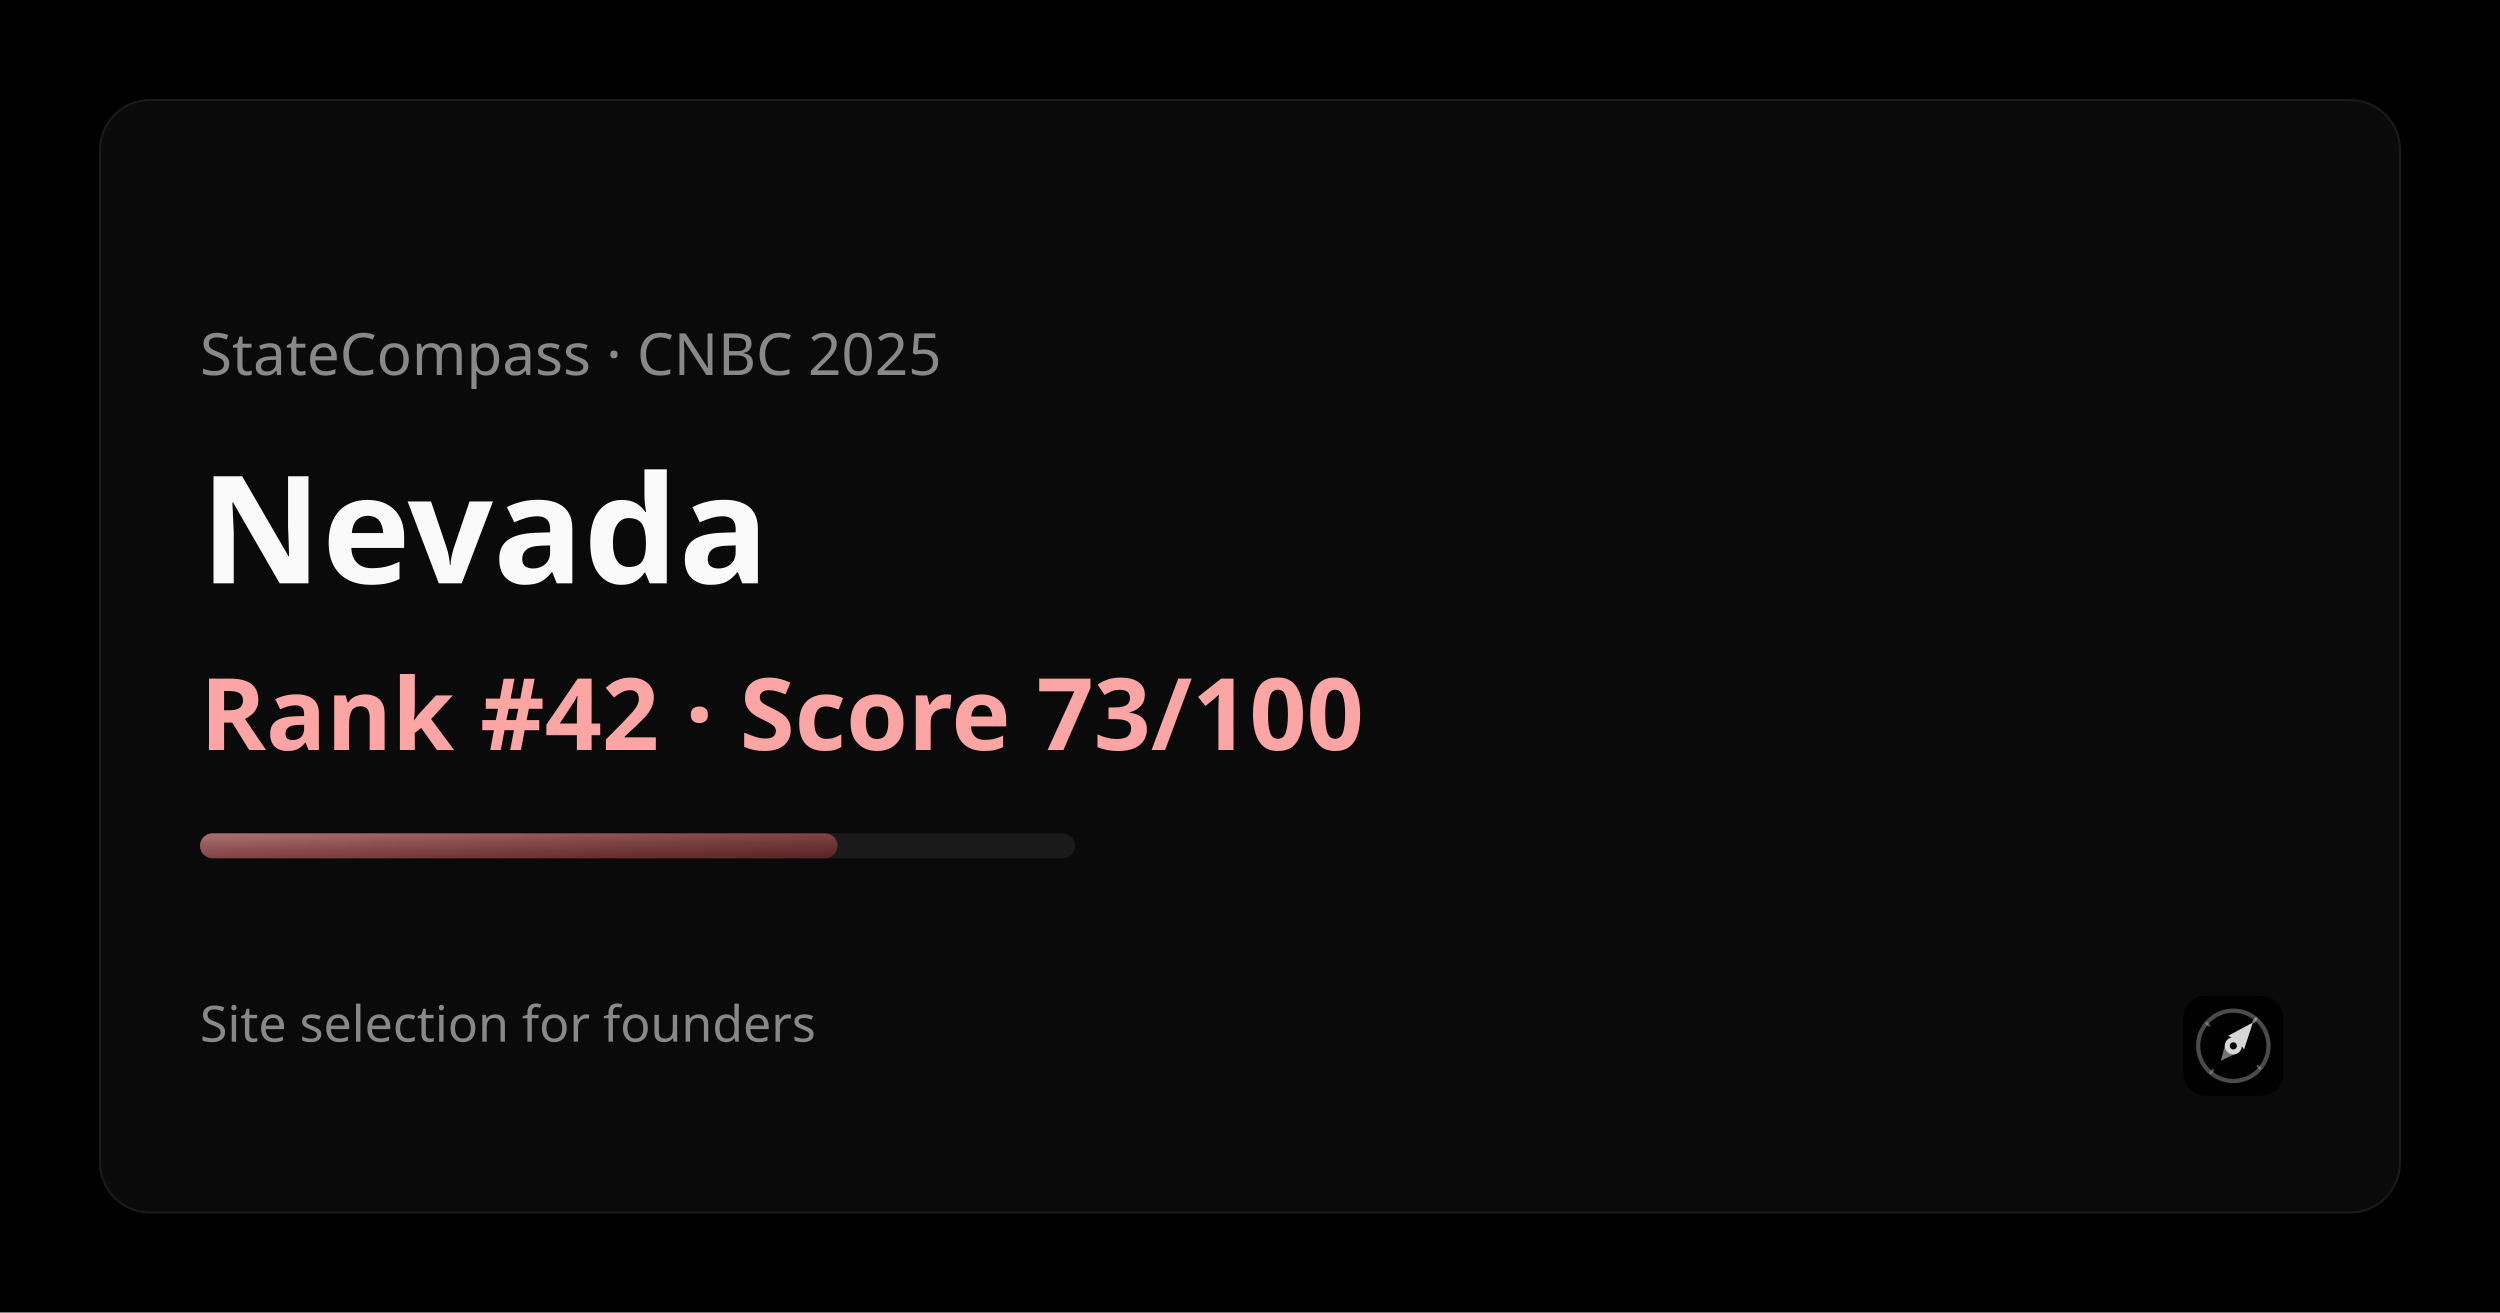
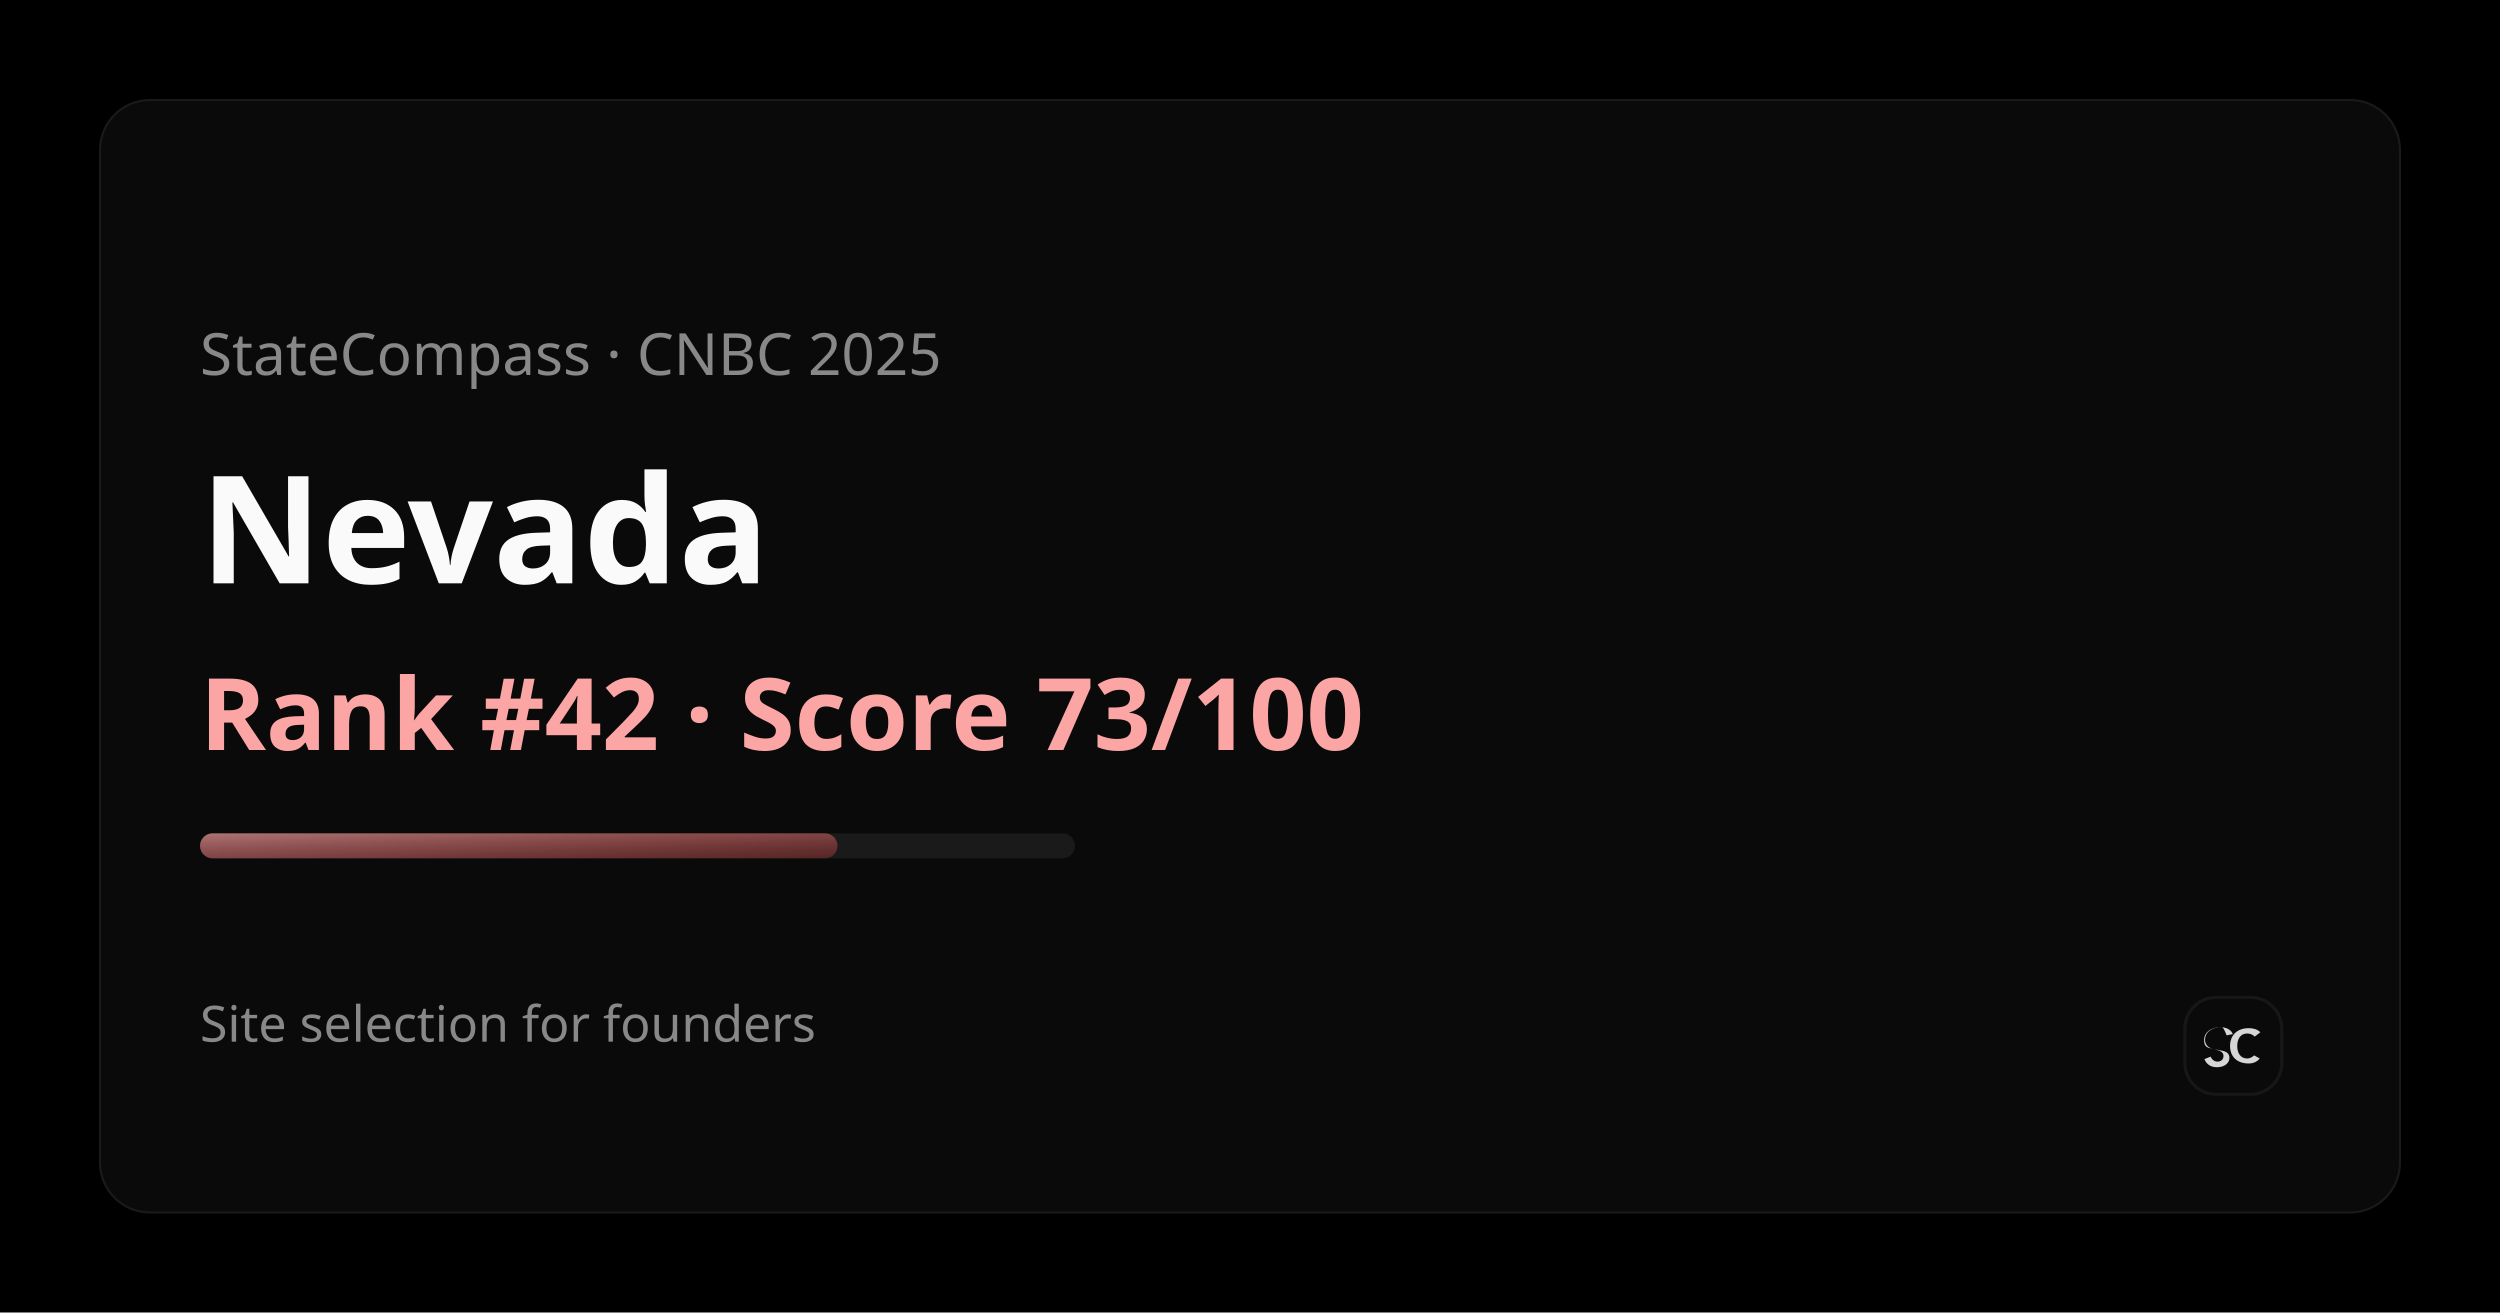
<svg xmlns="http://www.w3.org/2000/svg" width="1200" height="630" viewBox="0 0 1200 630">
  <defs>
    <linearGradient id="og-tier-red" x1="0%" y1="0%" x2="100%" y2="100%">
      <stop offset="0%" stop-color="#fca5a5" stop-opacity="0.65" />
      <stop offset="100%" stop-color="#ef4444" stop-opacity="0.28" />
    </linearGradient>
  </defs>
  <rect width="1200" height="630" fill="#000000" />
  <rect x="48" y="48" width="1104" height="534" rx="24" fill="#0a0a0a" stroke="#1a1a1a" />
  <text x="96" y="180" fill="#888888" font-family="system-ui,sans-serif" font-size="28">StateCompass · CNBC 2025</text>
  <text x="96" y="280" fill="#fafafa" font-family="system-ui,sans-serif" font-size="72" font-weight="700">Nevada</text>
  <text x="96" y="360" fill="#fca5a5" font-family="system-ui,sans-serif" font-size="48" font-weight="600">Rank #42 · Score 73/100</text>
  <rect x="96" y="400" width="420" height="12" rx="6" fill="#1a1a1a" />
  <rect x="96" y="400" width="306" height="12" rx="6" fill="url(#og-tier-red)" />
  <text x="96" y="500" fill="#888888" font-family="system-ui,sans-serif" font-size="24">Site selection for founders</text>
  <g transform="translate(1104, 534)" opacity="0.85">
    <g transform="translate(-56, -56)">
-       <rect width="48" height="48" rx="10.5" fill="#000000" />
-       <g transform="translate(24.00,24.00) rotate(40)">
-         <circle cx="0" cy="0" r="16.88" fill="none" stroke="#fafafa" stroke-width="2.03" opacity="0.35" />
-         <line x1="0" y1="-16.88" x2="0" y2="-15.15" stroke="#fafafa" stroke-width="1.35" stroke-linecap="round" opacity="0.55" />
-         <line x1="16.88" y1="0" x2="15.15" y2="0" stroke="#fafafa" stroke-width="1.12" stroke-linecap="round" opacity="0.35" />
-         <line x1="0" y1="16.88" x2="0" y2="15.15" stroke="#fafafa" stroke-width="1.12" stroke-linecap="round" opacity="0.35" />
-         <line x1="-16.88" y1="0" x2="-15.15" y2="0" stroke="#fafafa" stroke-width="1.12" stroke-linecap="round" opacity="0.35" />
-         <path d="M 0,-14.62 L -5.03,-2.03 L 0,-3.22 L 5.03,-2.03 Z" fill="#fafafa" />
-         <path d="M 0,9.38 L -3.53,1.58 L 0,0.22 L 3.53,1.58 Z" fill="#8a8a8a" />
-         <circle cx="0" cy="0" r="4.12" fill="#fafafa" />
-         <circle cx="0" cy="0" r="1.72" fill="#000000" />
+       <rect x="0.75" y="0.75" width="46.50" height="46.50" rx="15.00" fill="#0a0a0a" stroke="#1a1a1a" stroke-width="1.50" />
+       <g transform="translate(24.00,24.00) scale(1.5) translate(-9.35,-7.05)">
+         <path fill="#fafafa" d="M 5.6 1.1 C 2.1 1.1 0.3 2.9 0.3 5.1 C 0.3 6.6 1.2 7.7 3.1 8.1 L 5.7 8.6 C 7.4 8.9 8.1 9.7 8.1 10.9 C 8.1 12.6 6.5 13.9 4.1 13.9 C 2.1 13.9 0.7 12.9 0.1 11.3 L 2.1 10.5 C 2.5 11.5 3.3 12.1 4.3 12.1 C 5.5 12.1 6.2 11.3 6.2 10.3 C 6.2 9.3 5.5 8.7 3.9 8.3 L 1.5 7.7 C 0.1 7.3 0 6.1 0 5.1 C 0 2.9 2 1.1 5.2 1.1 C 7.2 1.1 8.6 1.9 9.2 3.3 L 7.2 3.7 C 6.8 2.7 6.2 1.1 5.6 1.1 Z" />
+         <path fill="#fafafa" d="M 14.3 1.4 C 10.3 1.4 8.3 3.9 8.3 7.1 C 8.3 10.3 10.3 12.7 14.3 12.7 C 15.8 12.7 17 12.1 17.8 11.1 L 16 10.1 C 15.4 10.7 14.6 11.1 13.8 11.1 C 11.6 11.1 10.6 9.3 10.6 7.1 C 10.6 4.9 11.6 3.1 13.8 3.1 C 14.8 3.1 15.6 3.5 16.2 4.1 L 18 2.7 C 17 1.7 15.6 1.4 14.3 1.4 Z" />
      </g>
    </g>
  </g>
</svg>
